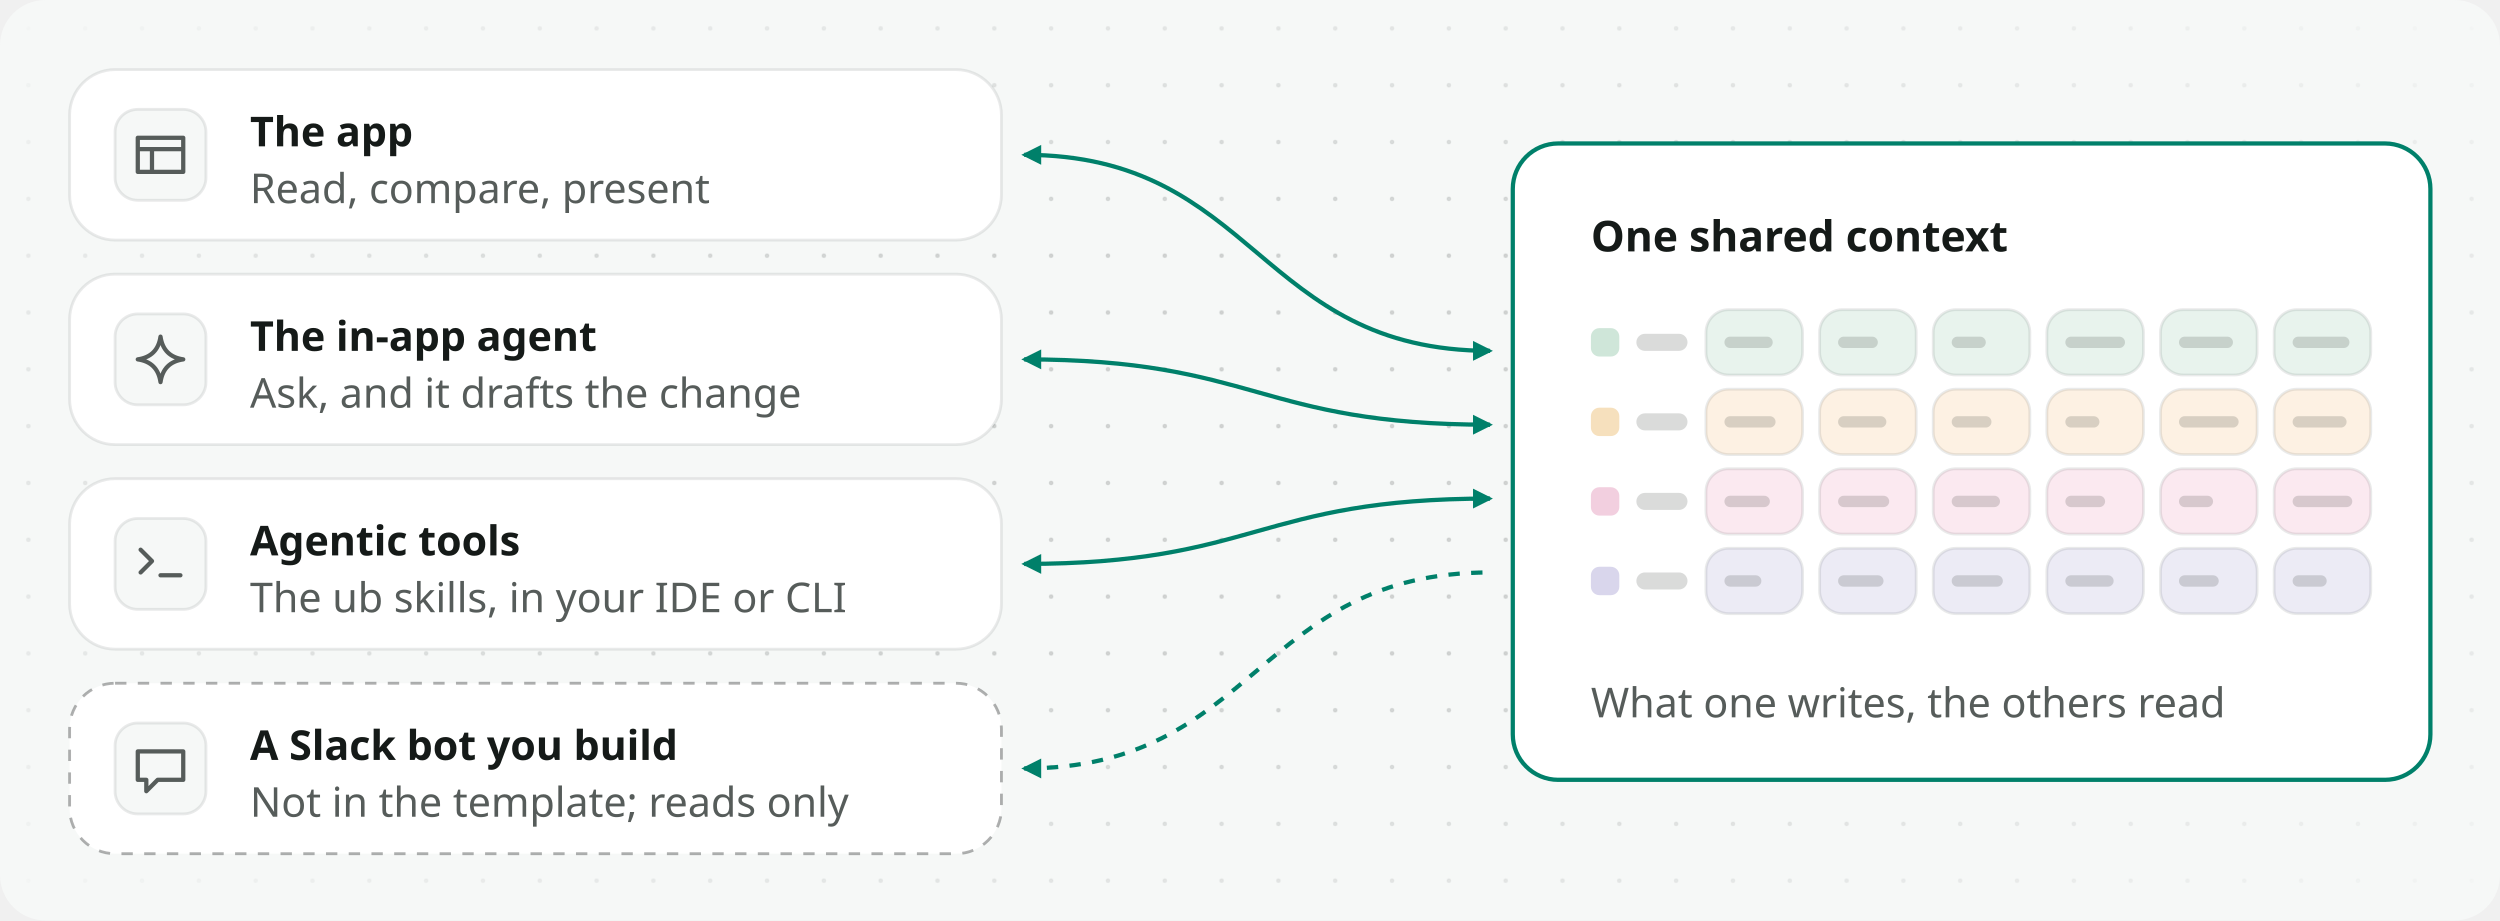
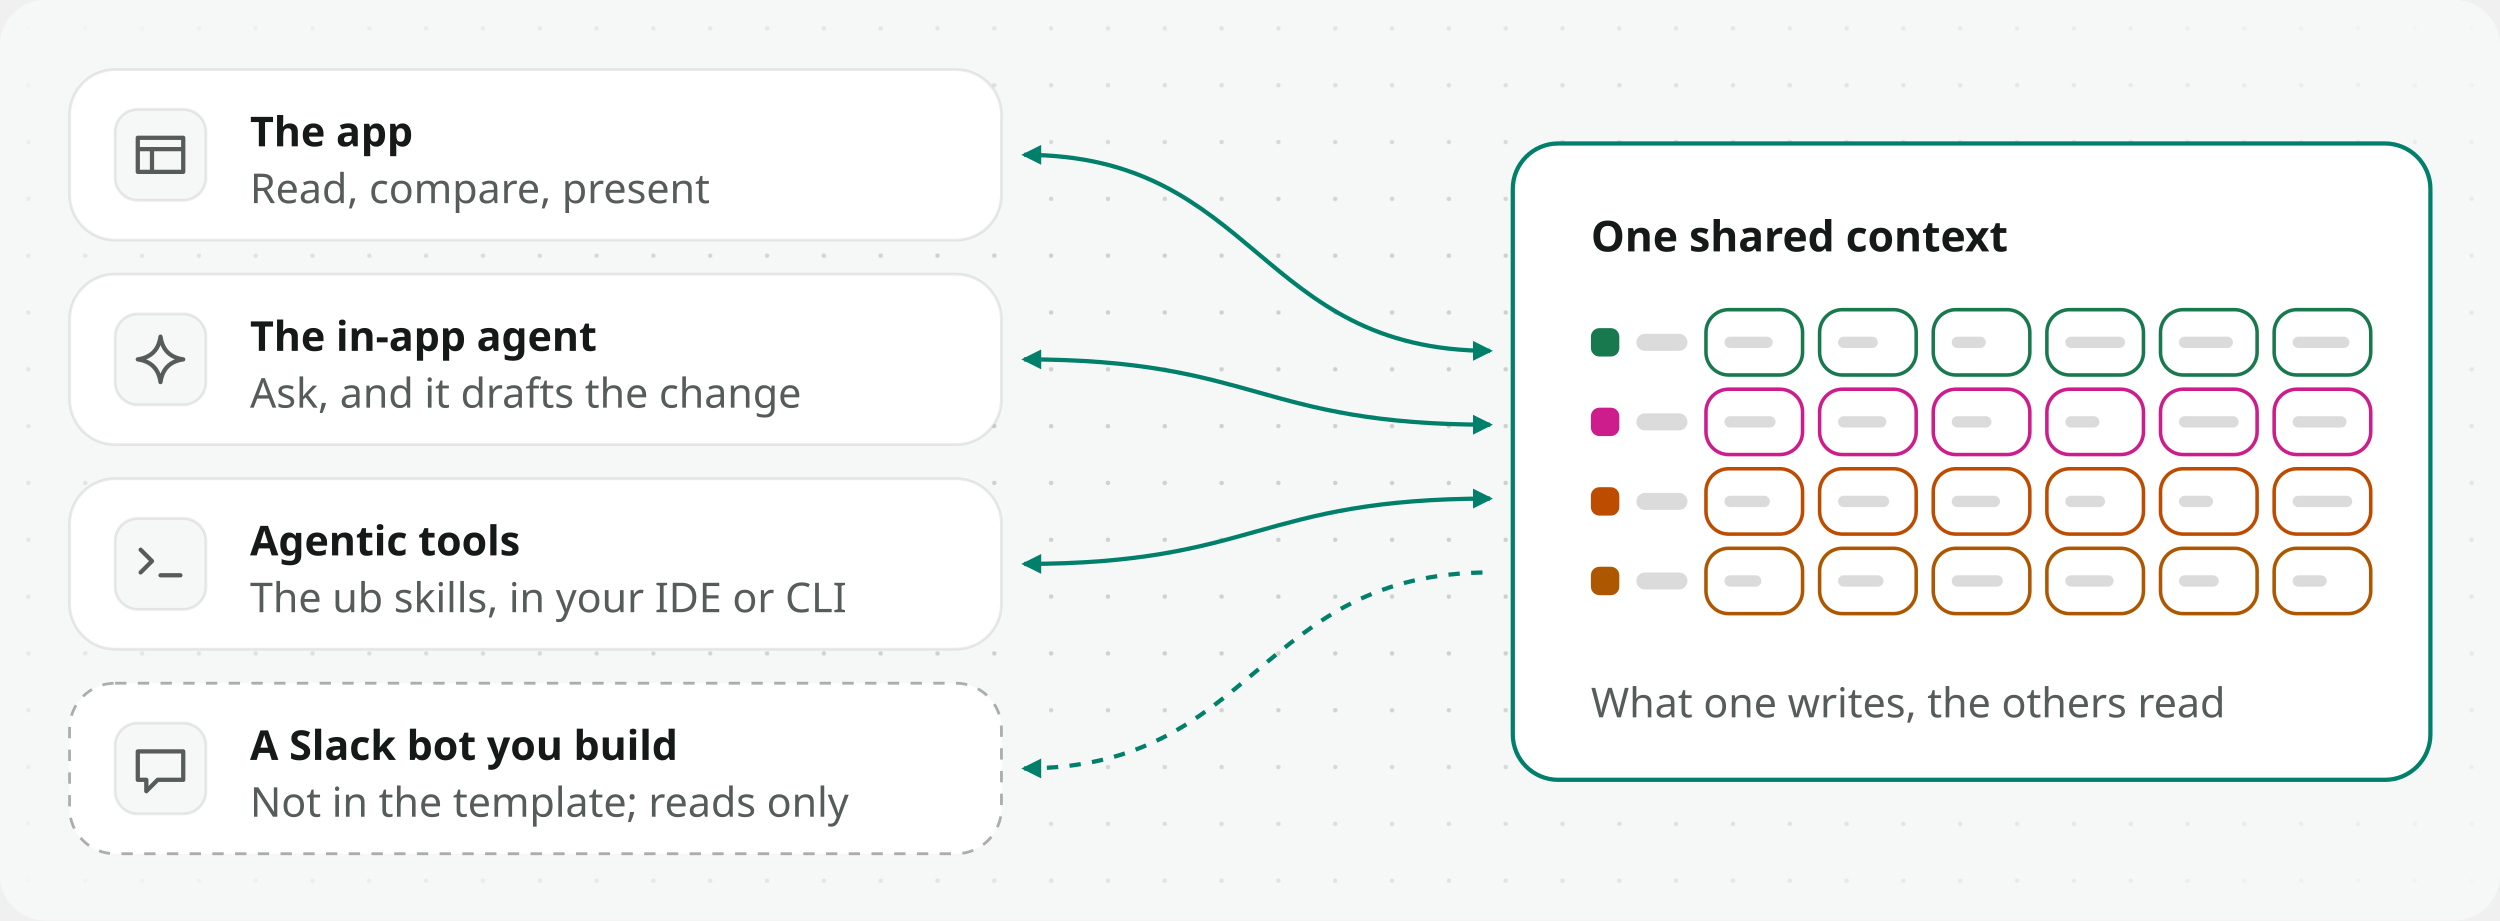
<svg xmlns="http://www.w3.org/2000/svg" viewBox="0 0 880 324" font-family="'Ubuntu Sans', system-ui, sans-serif">
  <style>
    .plate { fill: #f6f8f7; }
    .dot { fill: #151a18; fill-opacity: 0.17; }
    .card { fill: #ffffff; stroke: #151a18; stroke-opacity: 0.09; }
    .card-dash { fill: #ffffff; stroke: #151a18; stroke-opacity: 0.34; stroke-dasharray: 4 4; }
    .card-focus { fill: #ffffff; stroke: #00806a; stroke-width: 1.5; }
    .title { font-size: 15px; font-weight: 600; fill: #151a18; }
    .label { font-size: 14.5px; fill: #565c5a; }
    .label-teal { font-size: 14.5px; font-weight: 600; fill: #00806a; }
    .strong { font-size: 14.5px; font-weight: 600; fill: #151a18; }
    .flow { stroke: #565c5a; stroke-width: 1.5; fill: none; }
    .flow-head { fill: #565c5a; }
    .trace { stroke: #00806a; stroke-width: 1.5; fill: none; }
    .trace-dash { stroke: #00806a; stroke-width: 1.5; fill: none; stroke-dasharray: 4 4; }
    .trace-head { fill: #00806a; }
    .skel { fill: #151a18; fill-opacity: 0.16; }
    .skel-teal { fill: #00806a; }
-     .cell { stroke: #151a18; stroke-opacity: 0.09; }
-     .cell-dash { fill: none; stroke: #151a18; stroke-opacity: 0.34; stroke-dasharray: 3 3; }
-     .cell-focus { stroke: #00806a; stroke-opacity: 1; stroke-width: 1.5; }
-     .cell-focus-dash { stroke: #00806a; stroke-opacity: 1; stroke-width: 1.5; stroke-dasharray: 3 3; }
+     .cell, .cell-dash { fill: none; stroke-width: 1.25; }
+     .cell-dash { stroke-dasharray: 3 3; }
    .cell-stale { fill: #fff4e0; stroke: #b45309; stroke-width: 1.25; }
    .skel-stale { fill: #b45309; fill-opacity: 0.55; }
    .flag { fill: #00806a; stroke: #ffffff; stroke-width: 2; }
    .faded { opacity: 0.4; }
    .rule { stroke: #151a18; stroke-opacity: 0.09; }
    .tile { fill: #f6f8f7; stroke: #151a18; stroke-opacity: 0.09; }
    .glyph { fill: none; stroke: #565c5a; stroke-width: 1.5; stroke-linecap: round; stroke-linejoin: round; }
    .raised { fill: #ffffff; stroke: #151a18; stroke-opacity: 0.17; }
    .term { fill: #101417; stroke: #101417; }
    .term-key { font-family: 'Ubuntu Sans Mono', ui-monospace, SFMono-Regular, Menlo, monospace; font-size: 15px; font-weight: 500; fill: #7fe3cc; }
-     .lane-c { fill: #e8f3ed; } .sq-c { fill: #cfe6d9; }
-     .lane-f { fill: #fdf1e3; } .sq-f { fill: #f6e0bd; }
-     .lane-b { fill: #fbe9f0; } .sq-b { fill: #f2cfdf; }
-     .lane-s { fill: #ecebf5; } .sq-s { fill: #d9d6ec; }
+     .lane-c { stroke: #18794e; } .sq-c { fill: #18794e; }
+     .lane-f { stroke: #cd1d8d; } .sq-f { fill: #cd1d8d; }
+     .lane-b { stroke: #bd4b00; } .sq-b { fill: #bd4b00; }
+     .lane-s { stroke: #ad5700; } .sq-s { fill: #ad5700; }
+     .cell-focus, .cell-focus-dash { fill: none; stroke: #00806a; stroke-width: 2; }
+     .cell-focus-dash { stroke-dasharray: 3 3; }
+     .halo { fill: none; stroke: #00806a; stroke-opacity: 0.28; stroke-width: 3; }
  </style>
  <defs>
    <pattern id="grid" width="20" height="20" patternUnits="userSpaceOnUse">
      <circle class="dot" cx="10" cy="10" r="0.8" />
    </pattern>
    <radialGradient id="fade" cx="50%" cy="50%" r="70%">
      <stop offset="0.35" stop-color="#fff" />
      <stop offset="1" stop-color="#000" />
    </radialGradient>
    <mask id="fadeMask">
      <rect width="880" height="324" fill="url(#fade)" />
    </mask>
    <marker id="headMuted" markerWidth="8" markerHeight="8" refX="6" refY="4" orient="auto" markerUnits="userSpaceOnUse">
      <path class="flow-head" d="M0,0.5 L7,4 L0,7.5 Z" />
    </marker>
    <marker id="headTeal" markerWidth="8" markerHeight="8" refX="6" refY="4" orient="auto-start-reverse" markerUnits="userSpaceOnUse">
      <path class="trace-head" d="M0,0.5 L7,4 L0,7.5 Z" />
    </marker>
  </defs>
  <rect class="plate" width="880" height="324" rx="16" />
  <rect width="880" height="324" rx="16" fill="url(#grid)" mask="url(#fadeMask)" />
  <rect class="card" x="24.5" y="24.5" width="328" height="60" rx="16" />
  <rect class="tile" x="40.5" y="38.5" width="32" height="32" rx="8" />
  <path class="glyph" d="M48.5,48.5 h16 v12 h-16 z M48.5,52.5 h16 M53.5,52.5 v8" />
  <text class="strong" x="88" y="51.5">The app</text>
  <text class="label" x="88" y="71.5">Read, compare, present</text>
  <path class="trace" d="M360.5,54.5 C442.5,54.5 442.5,123.5 524.5,123.5" marker-start="url(#headTeal)" marker-end="url(#headTeal)" />
  <rect class="card" x="24.5" y="96.5" width="328" height="60" rx="16" />
  <rect class="tile" x="40.5" y="110.5" width="32" height="32" rx="8" />
  <path class="glyph" d="M56.5,118.5 Q57.5,125.5 64.5,126.5 Q57.5,127.5 56.5,134.5 Q55.5,127.5 48.5,126.5 Q55.5,125.5 56.5,118.5 z" />
  <text class="strong" x="88" y="123.5">The in-app agent</text>
  <text class="label" x="88" y="143.5">Ask, and it drafts the change</text>
  <path class="trace" d="M360.5,126.5 C442.5,126.5 442.5,149.5 524.5,149.5" marker-start="url(#headTeal)" marker-end="url(#headTeal)" />
  <rect class="card" x="24.5" y="168.5" width="328" height="60" rx="16" />
  <rect class="tile" x="40.5" y="182.5" width="32" height="32" rx="8" />
  <path class="glyph" d="M49.5,193.5 l4,4 l-4,4 M56.5,202.5 h7" />
  <text class="strong" x="88" y="195.5">Agentic tools</text>
  <text class="label" x="88" y="215.5">The ub skills, in your IDE or CLI</text>
  <path class="trace" d="M360.5,198.5 C442.5,198.5 442.5,175.5 524.5,175.5" marker-start="url(#headTeal)" marker-end="url(#headTeal)" />
  <rect class="card-dash" x="24.5" y="240.5" width="328" height="60" rx="16" />
  <rect class="tile" x="40.5" y="254.5" width="32" height="32" rx="8" />
  <path class="glyph" d="M48.5,264.5 h16 v10 h-9 l-4,4 v-4 h-3 z" />
  <text class="strong" x="88" y="267.5">A Slack bot you build</text>
  <text class="label" x="88" y="287.5">Not in the template; reads only</text>
  <path class="trace-dash" d="M360.5,270.5 C442.5,270.5 442.5,201.5 524.5,201.5" marker-start="url(#headTeal)" />
  <rect class="card-focus" x="532.5" y="50.5" width="323" height="224" rx="16" />
  <text class="title" x="560" y="88.5">One shared context</text>
  <rect class="sq-c" x="560" y="115.5" width="10" height="10" rx="3" />
  <rect class="skel" x="576" y="117.5" width="18" height="6" rx="3" />
  <rect class="lane-c cell" x="600.5" y="109" width="34" height="23" rx="8" />
  <rect class="skel" x="607" y="118.5" width="17" height="4" rx="2" />
  <rect class="lane-c cell" x="640.5" y="109" width="34" height="23" rx="8" />
  <rect class="skel" x="647" y="118.5" width="14" height="4" rx="2" />
  <rect class="lane-c cell" x="680.5" y="109" width="34" height="23" rx="8" />
  <rect class="skel" x="687" y="118.5" width="12" height="4" rx="2" />
  <rect class="lane-c cell" x="720.5" y="109" width="34" height="23" rx="8" />
  <rect class="skel" x="727" y="118.5" width="21" height="4" rx="2" />
  <rect class="lane-c cell" x="760.5" y="109" width="34" height="23" rx="8" />
  <rect class="skel" x="767" y="118.5" width="19" height="4" rx="2" />
  <rect class="lane-c cell" x="800.5" y="109" width="34" height="23" rx="8" />
  <rect class="skel" x="807" y="118.5" width="20" height="4" rx="2" />
  <rect class="sq-f" x="560" y="143.5" width="10" height="10" rx="3" />
  <rect class="skel" x="576" y="145.5" width="18" height="6" rx="3" />
  <rect class="lane-f cell" x="600.5" y="137" width="34" height="23" rx="8" />
  <rect class="skel" x="607" y="146.5" width="18" height="4" rx="2" />
  <rect class="lane-f cell" x="640.5" y="137" width="34" height="23" rx="8" />
  <rect class="skel" x="647" y="146.5" width="17" height="4" rx="2" />
  <rect class="lane-f cell" x="680.5" y="137" width="34" height="23" rx="8" />
  <rect class="skel" x="687" y="146.5" width="14" height="4" rx="2" />
  <rect class="lane-f cell" x="720.5" y="137" width="34" height="23" rx="8" />
  <rect class="skel" x="727" y="146.5" width="12" height="4" rx="2" />
  <rect class="lane-f cell" x="760.5" y="137" width="34" height="23" rx="8" />
  <rect class="skel" x="767" y="146.5" width="21" height="4" rx="2" />
  <rect class="lane-f cell" x="800.5" y="137" width="34" height="23" rx="8" />
  <rect class="skel" x="807" y="146.5" width="19" height="4" rx="2" />
  <rect class="sq-b" x="560" y="171.5" width="10" height="10" rx="3" />
  <rect class="skel" x="576" y="173.5" width="18" height="6" rx="3" />
  <rect class="lane-b cell" x="600.5" y="165" width="34" height="23" rx="8" />
  <rect class="skel" x="607" y="174.5" width="16" height="4" rx="2" />
  <rect class="lane-b cell" x="640.5" y="165" width="34" height="23" rx="8" />
  <rect class="skel" x="647" y="174.5" width="18" height="4" rx="2" />
  <rect class="lane-b cell" x="680.5" y="165" width="34" height="23" rx="8" />
  <rect class="skel" x="687" y="174.5" width="17" height="4" rx="2" />
  <rect class="lane-b cell" x="720.5" y="165" width="34" height="23" rx="8" />
  <rect class="skel" x="727" y="174.5" width="14" height="4" rx="2" />
  <rect class="lane-b cell" x="760.5" y="165" width="34" height="23" rx="8" />
  <rect class="skel" x="767" y="174.5" width="12" height="4" rx="2" />
  <rect class="lane-b cell" x="800.5" y="165" width="34" height="23" rx="8" />
  <rect class="skel" x="807" y="174.5" width="21" height="4" rx="2" />
  <rect class="sq-s" x="560" y="199.5" width="10" height="10" rx="3" />
  <rect class="skel" x="576" y="201.5" width="18" height="6" rx="3" />
  <rect class="lane-s cell" x="600.5" y="193" width="34" height="23" rx="8" />
  <rect class="skel" x="607" y="202.5" width="13" height="4" rx="2" />
  <rect class="lane-s cell" x="640.5" y="193" width="34" height="23" rx="8" />
  <rect class="skel" x="647" y="202.5" width="16" height="4" rx="2" />
  <rect class="lane-s cell" x="680.5" y="193" width="34" height="23" rx="8" />
  <rect class="skel" x="687" y="202.5" width="18" height="4" rx="2" />
  <rect class="lane-s cell" x="720.5" y="193" width="34" height="23" rx="8" />
  <rect class="skel" x="727" y="202.5" width="17" height="4" rx="2" />
  <rect class="lane-s cell" x="760.5" y="193" width="34" height="23" rx="8" />
  <rect class="skel" x="767" y="202.5" width="14" height="4" rx="2" />
  <rect class="lane-s cell" x="800.5" y="193" width="34" height="23" rx="8" />
  <rect class="skel" x="807" y="202.5" width="12" height="4" rx="2" />
  <text class="label" x="560" y="252.5">What one writes, the others read</text>
</svg>
